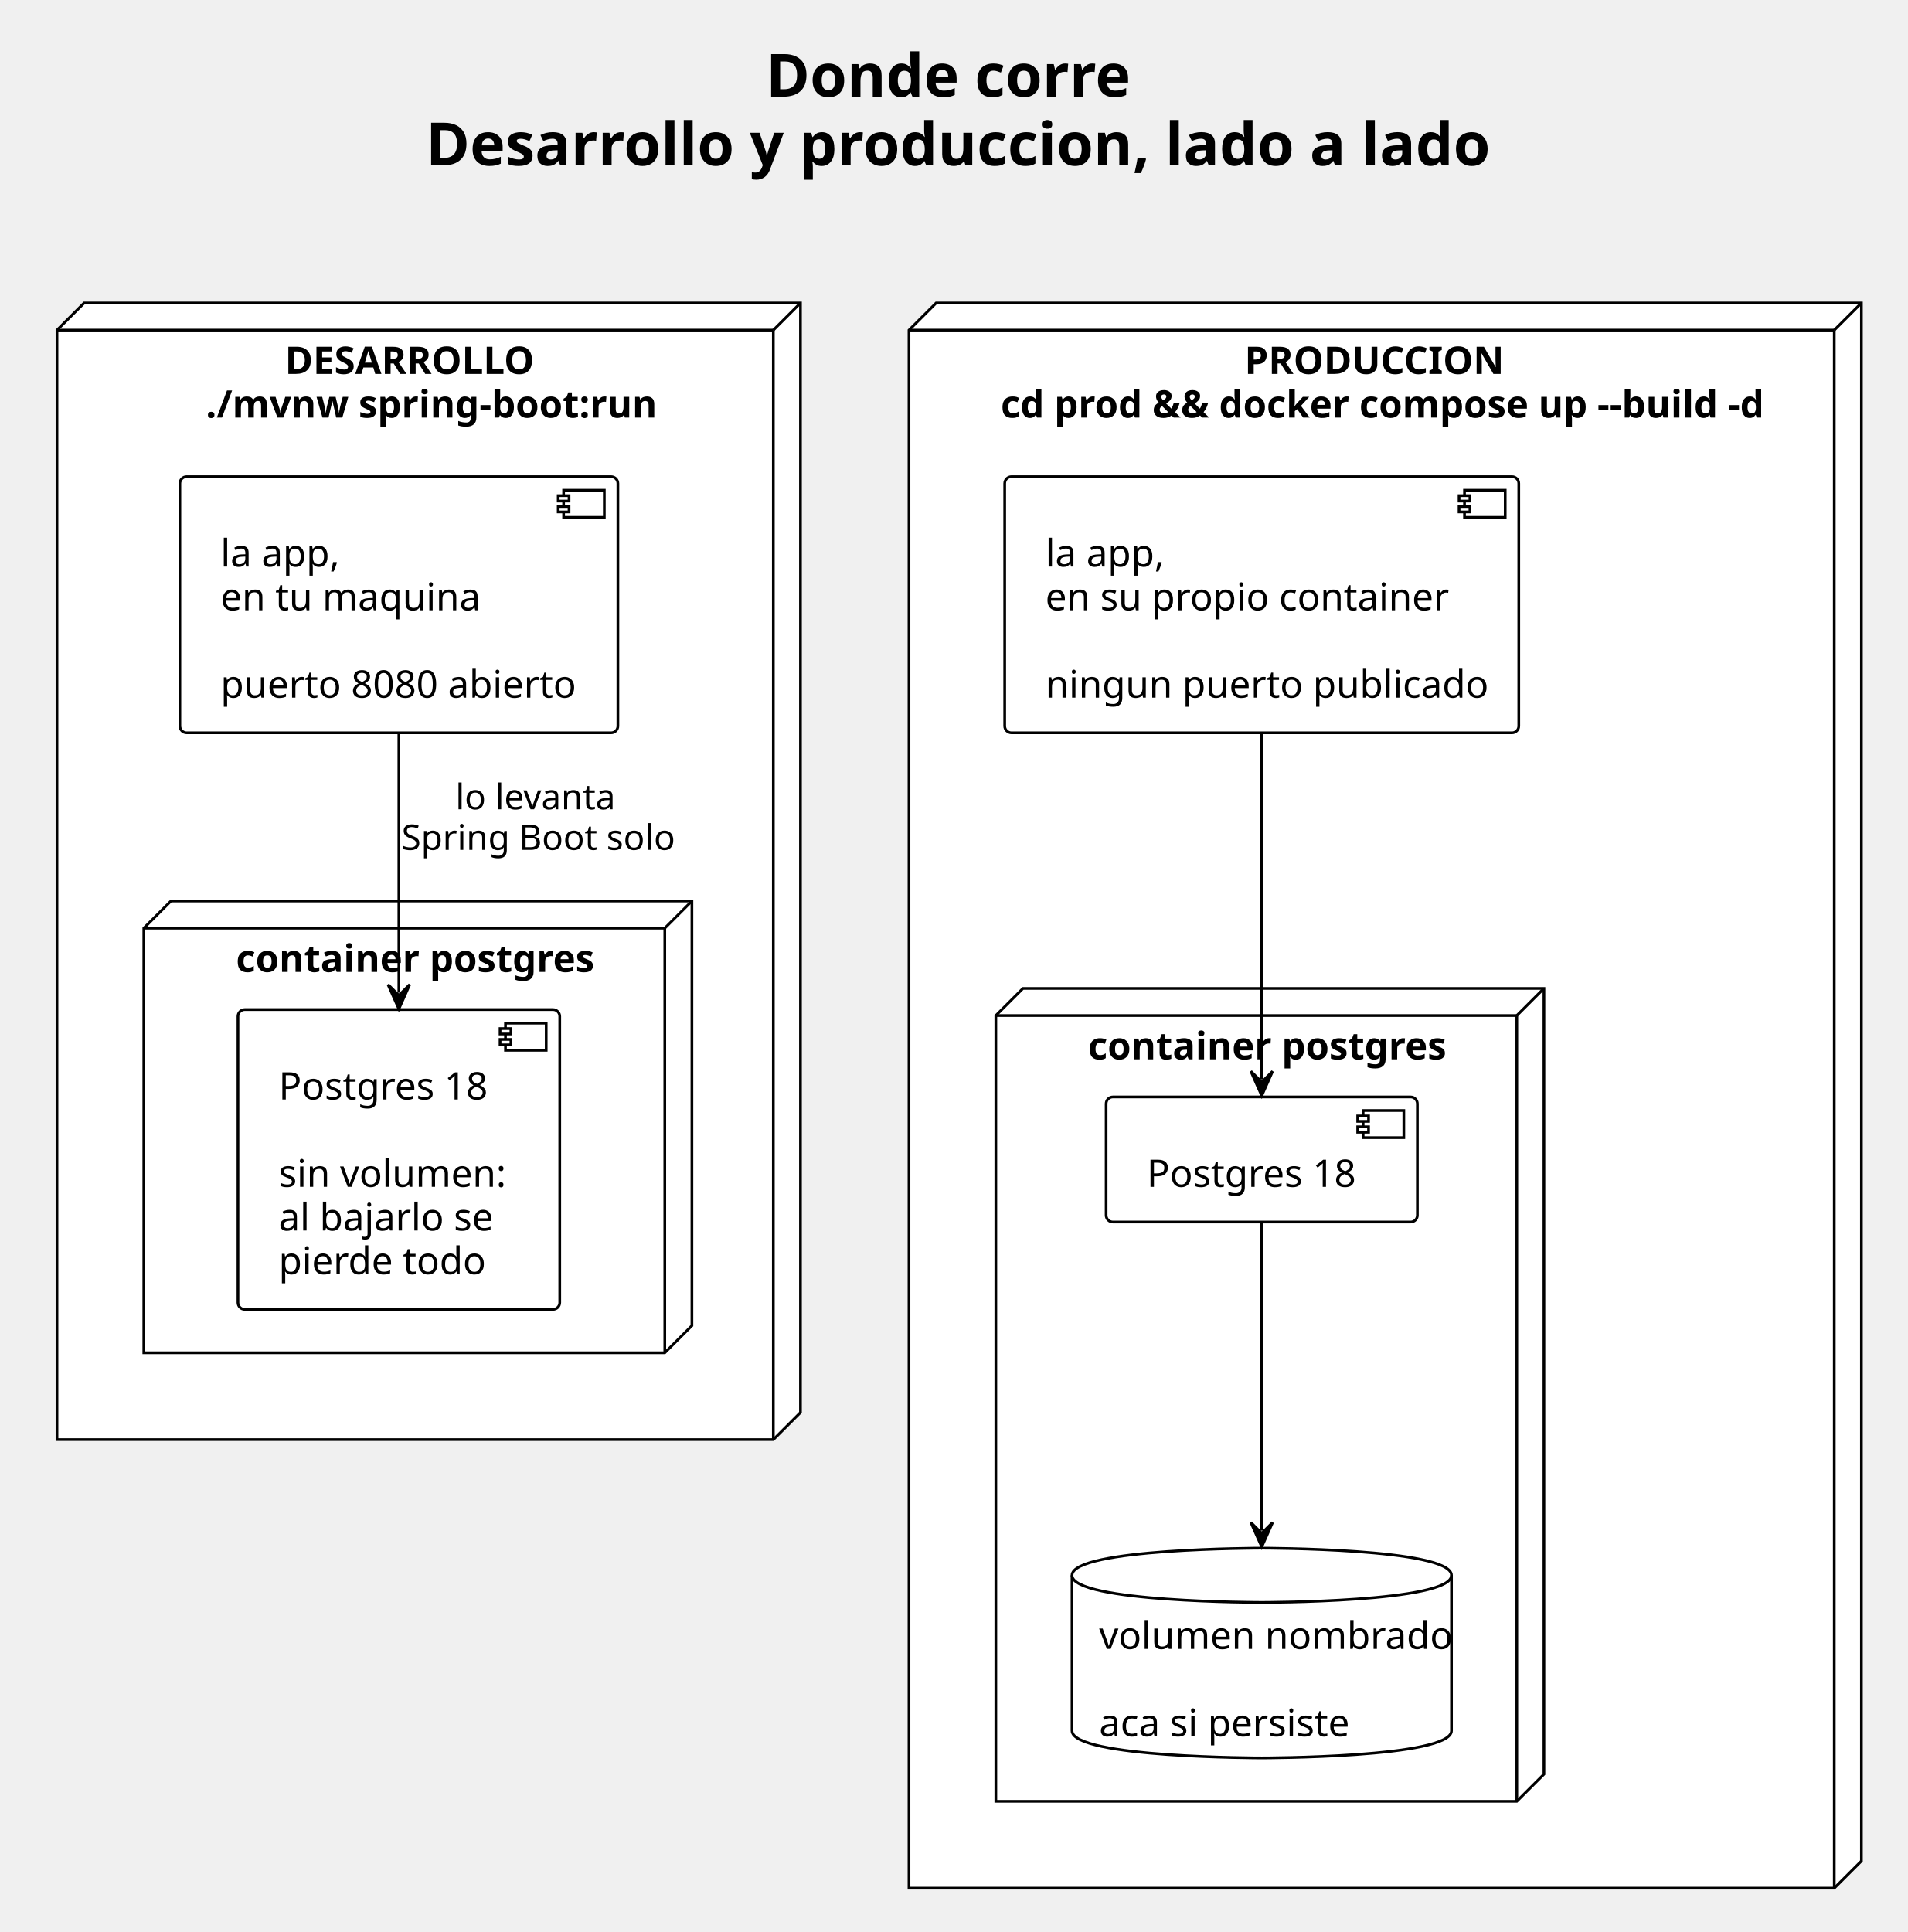
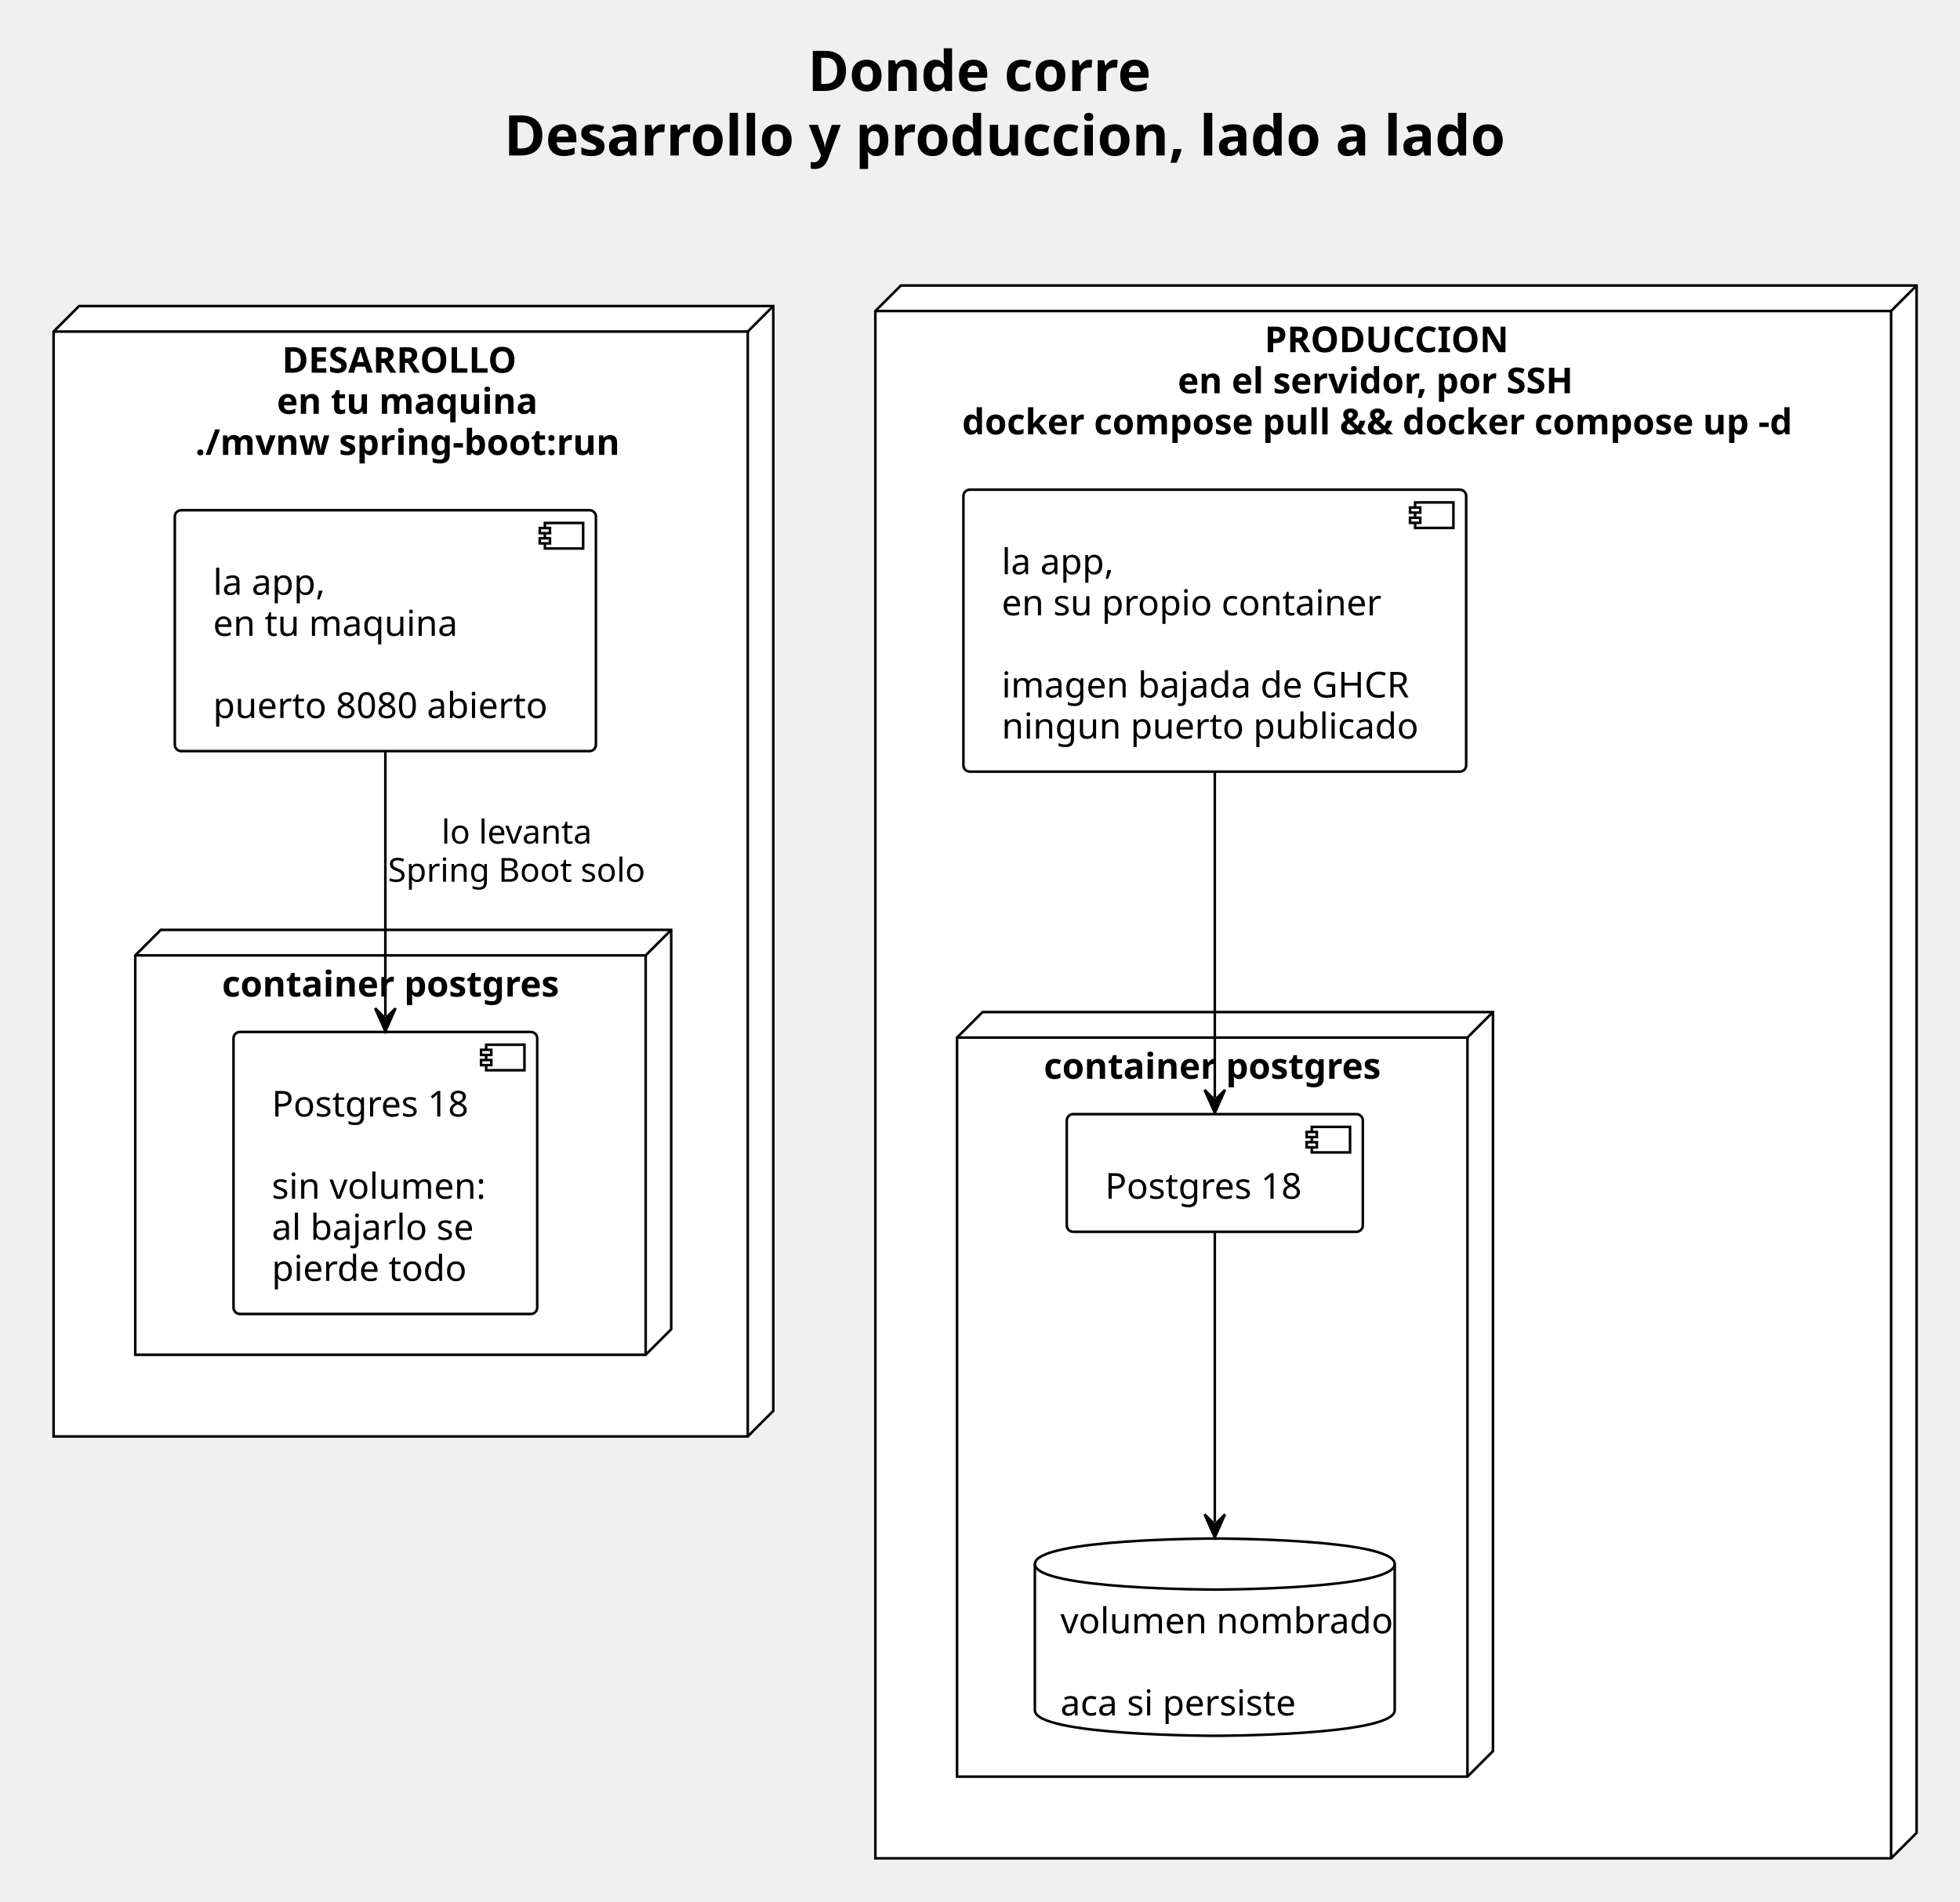
- <svg xmlns="http://www.w3.org/2000/svg" contentStyleType="text/css" data-diagram-type="DESCRIPTION" height="712px" preserveAspectRatio="none" style="width:703px;height:712px;background:#FFFFFF;" version="1.1" viewBox="0 0 703 712" width="703px" zoomAndPan="magnify">
+ <svg xmlns="http://www.w3.org/2000/svg" contentStyleType="text/css" height="745px" preserveAspectRatio="none" style="width:768px;height:745px;background:#FFFFFF;" version="1.1" viewBox="0 0 768 745" width="768px" zoomAndPan="magnify">
  <defs />
  <g>
-     <g class="title" data-source-line="2">
-       <text fill="#000000" font-family="Verdana" font-size="22" font-weight="bold" lengthAdjust="spacing" textLength="129.583" x="282.209" y="35.636">Donde corre</text>
-       <text fill="#000000" font-family="Verdana" font-size="22" font-weight="bold" lengthAdjust="spacing" textLength="380.188" x="156.906" y="60.934">Desarrollo y produccion, lado a lado</text>
+     <text fill="#000000" font-family="Verdana" font-size="22" font-weight="bold" lengthAdjust="spacing" textLength="126" x="316.5" y="35.636">Donde corre</text>
+     <text fill="#000000" font-family="Verdana" font-size="22" font-weight="bold" lengthAdjust="spacing" textLength="364" x="197.5" y="60.934">Desarrollo y produccion, lado a lado</text>
+     <g id="cluster_dev">
+       <polygon fill="#FFFFFF" points="21,129.916,31,119.916,303,119.916,303,552.846,293,562.846,21,562.846,21,129.916" style="stroke:#000000;stroke-width:1.0;" />
+       <line style="stroke:#000000;stroke-width:1.0;" x1="293" x2="303" y1="129.916" y2="119.916" />
+       <line style="stroke:#000000;stroke-width:1.0;" x1="21" x2="293" y1="129.916" y2="129.916" />
+       <line style="stroke:#000000;stroke-width:1.0;" x1="293" x2="293" y1="129.916" y2="562.846" />
+       <text fill="#000000" font-family="Verdana" font-size="14" font-weight="bold" lengthAdjust="spacing" textLength="95" x="110.5" y="146.048">DESARROLLO</text>
+       <text fill="#000000" font-family="Verdana" font-size="14" font-weight="bold" lengthAdjust="spacing" textLength="99" x="108.5" y="162.146">en tu maquina</text>
+       <text fill="#000000" font-family="Verdana" font-size="14" font-weight="bold" lengthAdjust="spacing" textLength="163" x="76.5" y="178.245">./mvnw spring-boot:run</text>
    </g>
-     <g class="cluster" data-qualified-name="dev" data-source-line="8" id="ent0002">
-       <polygon fill="#FFFFFF" points="21,121.666,31,111.666,295,111.666,295,520.546,285,530.546,21,530.546,21,121.666" style="stroke:#000000;stroke-width:1;" />
-       <line style="stroke:#000000;stroke-width:1;" x1="285" x2="295" y1="121.666" y2="111.666" />
-       <line style="stroke:#000000;stroke-width:1;" x1="21" x2="285" y1="121.666" y2="121.666" />
-       <line style="stroke:#000000;stroke-width:1;" x1="285" x2="285" y1="121.666" y2="530.546" />
-       <text fill="#000000" font-family="Verdana" font-size="14" font-weight="bold" lengthAdjust="spacing" textLength="98" x="105" y="137.798">DESARROLLO</text>
-       <text fill="#000000" font-family="Verdana" font-size="14" font-weight="bold" lengthAdjust="spacing" textLength="156.317" x="75.841" y="153.896">./mvnw spring-boot:run</text>
+     <g id="cluster_devdb">
+       <polygon fill="#FFFFFF" points="53,374.356,63,364.356,263,364.356,263,520.846,253,530.846,53,530.846,53,374.356" style="stroke:#000000;stroke-width:1.0;" />
+       <line style="stroke:#000000;stroke-width:1.0;" x1="253" x2="263" y1="374.356" y2="364.356" />
+       <line style="stroke:#000000;stroke-width:1.0;" x1="53" x2="253" y1="374.356" y2="374.356" />
+       <line style="stroke:#000000;stroke-width:1.0;" x1="253" x2="253" y1="374.356" y2="530.846" />
+       <text fill="#000000" font-family="Verdana" font-size="14" font-weight="bold" lengthAdjust="spacing" textLength="134" x="87" y="390.488">container postgres</text>
    </g>
-     <g class="cluster" data-qualified-name="dev.devdb" data-source-line="10" id="ent0004">
-       <polygon fill="#FFFFFF" points="53,342.056,63,332.056,255,332.056,255,488.546,245,498.546,53,498.546,53,342.056" style="stroke:#000000;stroke-width:1;" />
-       <line style="stroke:#000000;stroke-width:1;" x1="245" x2="255" y1="342.056" y2="332.056" />
-       <line style="stroke:#000000;stroke-width:1;" x1="53" x2="245" y1="342.056" y2="342.056" />
-       <line style="stroke:#000000;stroke-width:1;" x1="245" x2="245" y1="342.056" y2="498.546" />
-       <text fill="#000000" font-family="Verdana" font-size="14" font-weight="bold" lengthAdjust="spacing" textLength="126.027" x="86.986" y="358.188">container postgres</text>
+     <g id="cluster_prod">
+       <polygon fill="#FFFFFF" points="343,121.866,353,111.866,751,111.866,751,718.146,741,728.146,343,728.146,343,121.866" style="stroke:#000000;stroke-width:1.0;" />
+       <line style="stroke:#000000;stroke-width:1.0;" x1="741" x2="751" y1="121.866" y2="111.866" />
+       <line style="stroke:#000000;stroke-width:1.0;" x1="343" x2="741" y1="121.866" y2="121.866" />
+       <line style="stroke:#000000;stroke-width:1.0;" x1="741" x2="741" y1="121.866" y2="728.146" />
+       <text fill="#000000" font-family="Verdana" font-size="14" font-weight="bold" lengthAdjust="spacing" textLength="95" x="495.5" y="137.998">PRODUCCION</text>
+       <text fill="#000000" font-family="Verdana" font-size="14" font-weight="bold" lengthAdjust="spacing" textLength="163" x="461.5" y="154.096">en el servidor, por SSH</text>
+       <text fill="#000000" font-family="Verdana" font-size="14" font-weight="bold" lengthAdjust="spacing" textLength="332" x="377" y="170.195">docker compose pull &amp;&amp; docker compose up -d</text>
    </g>
-     <g class="cluster" data-qualified-name="prod" data-source-line="16" id="ent0007">
-       <polygon fill="#FFFFFF" points="335,121.666,345,111.666,686,111.666,686,685.846,676,695.846,335,695.846,335,121.666" style="stroke:#000000;stroke-width:1;" />
-       <line style="stroke:#000000;stroke-width:1;" x1="676" x2="686" y1="121.666" y2="111.666" />
-       <line style="stroke:#000000;stroke-width:1;" x1="335" x2="676" y1="121.666" y2="121.666" />
-       <line style="stroke:#000000;stroke-width:1;" x1="676" x2="676" y1="121.666" y2="695.846" />
-       <text fill="#000000" font-family="Verdana" font-size="14" font-weight="bold" lengthAdjust="spacing" textLength="95.669" x="458.666" y="137.798">PRODUCCION</text>
-       <text fill="#000000" font-family="Verdana" font-size="14" font-weight="bold" lengthAdjust="spacing" textLength="275.338" x="368.831" y="153.896">cd prod &amp;&amp; docker compose up --build -d</text>
+     <g id="cluster_proddb">
+       <polygon fill="#FFFFFF" points="375,406.556,385,396.556,585,396.556,585,686.146,575,696.146,375,696.146,375,406.556" style="stroke:#000000;stroke-width:1.0;" />
+       <line style="stroke:#000000;stroke-width:1.0;" x1="575" x2="585" y1="406.556" y2="396.556" />
+       <line style="stroke:#000000;stroke-width:1.0;" x1="375" x2="575" y1="406.556" y2="406.556" />
+       <line style="stroke:#000000;stroke-width:1.0;" x1="575" x2="575" y1="406.556" y2="696.146" />
+       <text fill="#000000" font-family="Verdana" font-size="14" font-weight="bold" lengthAdjust="spacing" textLength="134" x="409" y="422.688">container postgres</text>
    </g>
-     <g class="cluster" data-qualified-name="prod.proddb" data-source-line="18" id="ent0009">
-       <polygon fill="#FFFFFF" points="367,374.256,377,364.256,569,364.256,569,653.846,559,663.846,367,663.846,367,374.256" style="stroke:#000000;stroke-width:1;" />
-       <line style="stroke:#000000;stroke-width:1;" x1="559" x2="569" y1="374.256" y2="364.256" />
-       <line style="stroke:#000000;stroke-width:1;" x1="367" x2="559" y1="374.256" y2="374.256" />
-       <line style="stroke:#000000;stroke-width:1;" x1="559" x2="559" y1="374.256" y2="663.846" />
-       <text fill="#000000" font-family="Verdana" font-size="14" font-weight="bold" lengthAdjust="spacing" textLength="126.027" x="400.986" y="390.387">container postgres</text>
+     <g id="elem_devapp">
+       <rect fill="#FFFFFF" height="94.394" rx="2.5" ry="2.5" style="stroke:#000000;stroke-width:1.0;" width="165" x="68.5" y="199.916" />
+       <rect fill="#FFFFFF" height="10" style="stroke:#000000;stroke-width:1.0;" width="15" x="213.5" y="204.916" />
+       <rect fill="#FFFFFF" height="2" style="stroke:#000000;stroke-width:1.0;" width="4" x="211.5" y="206.916" />
+       <rect fill="#FFFFFF" height="2" style="stroke:#000000;stroke-width:1.0;" width="4" x="211.5" y="210.916" />
+       <text fill="#000000" font-family="Verdana" font-size="14" lengthAdjust="spacing" textLength="43" x="83.5" y="233.048">la app,</text>
+       <text fill="#000000" font-family="Verdana" font-size="14" lengthAdjust="spacing" textLength="90" x="83.5" y="249.146">en tu maquina</text>
+       <text fill="#000000" font-family="Verdana" font-size="14" lengthAdjust="spacing" textLength="4" x="83.5" y="265.245"> </text>
+       <text fill="#000000" font-family="Verdana" font-size="14" lengthAdjust="spacing" textLength="125" x="83.5" y="281.343">puerto 8080 abierto</text>
    </g>
-     <g class="entity" data-qualified-name="dev.devapp" data-source-line="9" id="ent0003">
-       <rect fill="#FFFFFF" height="94.394" rx="2.5" ry="2.5" style="stroke:#000000;stroke-width:1;" width="161.427" x="66.29" y="175.666" />
-       <rect fill="#FFFFFF" height="10" style="stroke:#000000;stroke-width:1;" width="15" x="207.717" y="180.666" />
-       <rect fill="#FFFFFF" height="2" style="stroke:#000000;stroke-width:1;" width="4" x="205.717" y="182.666" />
-       <rect fill="#FFFFFF" height="2" style="stroke:#000000;stroke-width:1;" width="4" x="205.717" y="186.666" />
-       <text fill="#000000" font-family="Verdana" font-size="14" lengthAdjust="spacing" textLength="42.034" x="81.29" y="208.798">la app,</text>
-       <text fill="#000000" font-family="Verdana" font-size="14" lengthAdjust="spacing" textLength="88.731" x="81.29" y="224.896">en tu maquina</text>
-       <text fill="#000000" font-family="Verdana" font-size="14" lengthAdjust="spacing" textLength="3.89" x="81.29" y="240.995"> </text>
-       <text fill="#000000" font-family="Verdana" font-size="14" lengthAdjust="spacing" textLength="121.427" x="81.29" y="257.093">puerto 8080 abierto</text>
+     <g id="elem_devpg">
+       <rect fill="#FFFFFF" height="110.493" rx="2.5" ry="2.5" style="stroke:#000000;stroke-width:1.0;" width="119" x="91.5" y="404.356" />
+       <rect fill="#FFFFFF" height="10" style="stroke:#000000;stroke-width:1.0;" width="15" x="190.5" y="409.356" />
+       <rect fill="#FFFFFF" height="2" style="stroke:#000000;stroke-width:1.0;" width="4" x="188.5" y="411.356" />
+       <rect fill="#FFFFFF" height="2" style="stroke:#000000;stroke-width:1.0;" width="4" x="188.5" y="415.356" />
+       <text fill="#000000" font-family="Verdana" font-size="14" lengthAdjust="spacing" textLength="76" x="106.5" y="437.488">Postgres 18</text>
+       <text fill="#000000" font-family="Verdana" font-size="14" lengthAdjust="spacing" textLength="4" x="106.5" y="453.586"> </text>
+       <text fill="#000000" font-family="Verdana" font-size="14" lengthAdjust="spacing" textLength="79" x="106.5" y="469.685">sin volumen:</text>
+       <text fill="#000000" font-family="Verdana" font-size="14" lengthAdjust="spacing" textLength="77" x="106.5" y="485.783">al bajarlo se</text>
+       <text fill="#000000" font-family="Verdana" font-size="14" lengthAdjust="spacing" textLength="72" x="106.5" y="501.882">pierde todo</text>
    </g>
-     <g class="entity" data-qualified-name="dev.devdb.devpg" data-source-line="11" id="ent0005">
-       <rect fill="#FFFFFF" height="110.493" rx="2.5" ry="2.5" style="stroke:#000000;stroke-width:1;" width="118.593" x="87.7" y="372.056" />
-       <rect fill="#FFFFFF" height="10" style="stroke:#000000;stroke-width:1;" width="15" x="186.293" y="377.056" />
-       <rect fill="#FFFFFF" height="2" style="stroke:#000000;stroke-width:1;" width="4" x="184.293" y="379.056" />
-       <rect fill="#FFFFFF" height="2" style="stroke:#000000;stroke-width:1;" width="4" x="184.293" y="383.056" />
-       <text fill="#000000" font-family="Verdana" font-size="14" lengthAdjust="spacing" textLength="74.71" x="102.7" y="405.188">Postgres 18</text>
-       <text fill="#000000" font-family="Verdana" font-size="14" lengthAdjust="spacing" textLength="3.89" x="102.7" y="421.286"> </text>
-       <text fill="#000000" font-family="Verdana" font-size="14" lengthAdjust="spacing" textLength="78.593" x="102.7" y="437.385">sin volumen:</text>
-       <text fill="#000000" font-family="Verdana" font-size="14" lengthAdjust="spacing" textLength="75.489" x="102.7" y="453.483">al bajarlo se</text>
-       <text fill="#000000" font-family="Verdana" font-size="14" lengthAdjust="spacing" textLength="70.055" x="102.7" y="469.582">pierde todo</text>
+     <g id="elem_papp">
+       <rect fill="#FFFFFF" height="110.493" rx="2.5" ry="2.5" style="stroke:#000000;stroke-width:1.0;" width="197" x="377.5" y="191.866" />
+       <rect fill="#FFFFFF" height="10" style="stroke:#000000;stroke-width:1.0;" width="15" x="554.5" y="196.866" />
+       <rect fill="#FFFFFF" height="2" style="stroke:#000000;stroke-width:1.0;" width="4" x="552.5" y="198.866" />
+       <rect fill="#FFFFFF" height="2" style="stroke:#000000;stroke-width:1.0;" width="4" x="552.5" y="202.866" />
+       <text fill="#000000" font-family="Verdana" font-size="14" lengthAdjust="spacing" textLength="43" x="392.5" y="224.998">la app,</text>
+       <text fill="#000000" font-family="Verdana" font-size="14" lengthAdjust="spacing" textLength="142" x="392.5" y="241.096">en su propio container</text>
+       <text fill="#000000" font-family="Verdana" font-size="14" lengthAdjust="spacing" textLength="4" x="392.5" y="257.195"> </text>
+       <text fill="#000000" font-family="Verdana" font-size="14" lengthAdjust="spacing" textLength="157" x="392.5" y="273.293">imagen bajada de GHCR</text>
+       <text fill="#000000" font-family="Verdana" font-size="14" lengthAdjust="spacing" textLength="153" x="392.5" y="289.392">ningun puerto publicado</text>
    </g>
-     <g class="entity" data-qualified-name="prod.papp" data-source-line="17" id="ent0008">
-       <rect fill="#FFFFFF" height="94.394" rx="2.5" ry="2.5" style="stroke:#000000;stroke-width:1;" width="189.454" x="370.27" y="175.666" />
-       <rect fill="#FFFFFF" height="10" style="stroke:#000000;stroke-width:1;" width="15" x="539.724" y="180.666" />
-       <rect fill="#FFFFFF" height="2" style="stroke:#000000;stroke-width:1;" width="4" x="537.724" y="182.666" />
-       <rect fill="#FFFFFF" height="2" style="stroke:#000000;stroke-width:1;" width="4" x="537.724" y="186.666" />
-       <text fill="#000000" font-family="Verdana" font-size="14" lengthAdjust="spacing" textLength="42.034" x="385.27" y="208.798">la app,</text>
-       <text fill="#000000" font-family="Verdana" font-size="14" lengthAdjust="spacing" textLength="138.537" x="385.27" y="224.896">en su propio container</text>
-       <text fill="#000000" font-family="Verdana" font-size="14" lengthAdjust="spacing" textLength="3.89" x="385.27" y="240.995"> </text>
-       <text fill="#000000" font-family="Verdana" font-size="14" lengthAdjust="spacing" textLength="149.454" x="385.27" y="257.093">ningun puerto publicado</text>
+     <g id="elem_ppg">
+       <rect fill="#FFFFFF" height="46.099" rx="2.5" ry="2.5" style="stroke:#000000;stroke-width:1.0;" width="116" x="418" y="436.556" />
+       <rect fill="#FFFFFF" height="10" style="stroke:#000000;stroke-width:1.0;" width="15" x="514" y="441.556" />
+       <rect fill="#FFFFFF" height="2" style="stroke:#000000;stroke-width:1.0;" width="4" x="512" y="443.556" />
+       <rect fill="#FFFFFF" height="2" style="stroke:#000000;stroke-width:1.0;" width="4" x="512" y="447.556" />
+       <text fill="#000000" font-family="Verdana" font-size="14" lengthAdjust="spacing" textLength="76" x="433" y="469.688">Postgres 18</text>
    </g>
-     <g class="entity" data-qualified-name="prod.proddb.ppg" data-source-line="19" id="ent0010">
-       <rect fill="#FFFFFF" height="46.099" rx="2.5" ry="2.5" style="stroke:#000000;stroke-width:1;" width="114.71" x="407.65" y="404.256" />
-       <rect fill="#FFFFFF" height="10" style="stroke:#000000;stroke-width:1;" width="15" x="502.36" y="409.256" />
-       <rect fill="#FFFFFF" height="2" style="stroke:#000000;stroke-width:1;" width="4" x="500.36" y="411.256" />
-       <rect fill="#FFFFFF" height="2" style="stroke:#000000;stroke-width:1;" width="4" x="500.36" y="415.256" />
-       <text fill="#000000" font-family="Verdana" font-size="14" lengthAdjust="spacing" textLength="74.71" x="422.65" y="437.387">Postgres 18</text>
+     <g id="elem_vol">
+       <path d="M405.5,612.846 C405.5,602.846 476,602.846 476,602.846 C476,602.846 546.5,602.846 546.5,612.846 L546.5,670.142 C546.5,680.142 476,680.142 476,680.142 C476,680.142 405.5,680.142 405.5,670.142 L405.5,612.846 " fill="#FFFFFF" style="stroke:#000000;stroke-width:1.0;" />
+       <path d="M405.5,612.846 C405.5,622.846 476,622.846 476,622.846 C476,622.846 546.5,622.846 546.5,612.846 " fill="none" style="stroke:#000000;stroke-width:1.0;" />
+       <text fill="#000000" font-family="Verdana" font-size="14" lengthAdjust="spacing" textLength="121" x="415.5" y="639.977">volumen nombrado</text>
+       <text fill="#000000" font-family="Verdana" font-size="14" lengthAdjust="spacing" textLength="4" x="415.5" y="656.076"> </text>
+       <text fill="#000000" font-family="Verdana" font-size="14" lengthAdjust="spacing" textLength="91" x="415.5" y="672.175">aca si persiste</text>
    </g>
-     <g class="entity" data-qualified-name="prod.proddb.vol" data-source-line="20" id="ent0011">
-       <path d="M395.08,580.546 C395.08,570.546 465.004,570.546 465.004,570.546 C465.004,570.546 534.928,570.546 534.928,580.546 L534.928,637.842 C534.928,647.842 465.004,647.842 465.004,647.842 C465.004,647.842 395.08,647.842 395.08,637.842 L395.08,580.546" fill="#FFFFFF" style="stroke:#000000;stroke-width:1;" />
-       <path d="M395.08,580.546 C395.08,590.546 465.004,590.546 465.004,590.546 C465.004,590.546 534.928,590.546 534.928,580.546" fill="none" style="stroke:#000000;stroke-width:1;" />
-       <text fill="#000000" font-family="Verdana" font-size="14" lengthAdjust="spacing" textLength="119.848" x="405.08" y="607.678">volumen nombrado</text>
-       <text fill="#000000" font-family="Verdana" font-size="14" lengthAdjust="spacing" textLength="3.89" x="405.08" y="623.776"> </text>
-       <text fill="#000000" font-family="Verdana" font-size="14" lengthAdjust="spacing" textLength="89.482" x="405.08" y="639.875">aca si persiste</text>
+     <g id="link_devapp_devpg">
+       <path d="M151,294.566 C151,326.886 151,364.116 151,398.076 " fill="none" id="devapp-to-devpg" style="stroke:#000000;stroke-width:1.0;" />
+       <polygon fill="#000000" points="151,404.076,155,395.076,151,399.076,147,395.076,151,404.076" style="stroke:#000000;stroke-width:1.0;" />
+       <text fill="#000000" font-family="Verdana" font-size="13" lengthAdjust="spacing" textLength="54" x="173" y="330.55">lo levanta</text>
+       <text fill="#000000" font-family="Verdana" font-size="13" lengthAdjust="spacing" textLength="96" x="152" y="345.498">Spring Boot solo</text>
    </g>
-     <g class="link" data-entity-1="ent0003" data-entity-2="ent0005" data-link-type="dependency" data-source-line="13" id="lnk6">
-       <path d="M147,270.306 C147,300.536 147,334.106 147,365.826" fill="none" id="devapp-to-devpg" style="stroke:#000000;stroke-width:1;" />
-       <polygon fill="#000000" points="147,371.826,151,362.826,147,366.826,143,362.826,147,371.826" style="stroke:#000000;stroke-width:1;" />
-       <text fill="#000000" font-family="Verdana" font-size="13" lengthAdjust="spacing" textLength="55.65" x="167.871" y="298.25">lo levanta</text>
-       <text fill="#000000" font-family="Verdana" font-size="13" lengthAdjust="spacing" textLength="95.393" x="148" y="313.198">Spring Boot solo</text>
+     <g id="link_ppg_vol">
+       <path d="M476,483.026 C476,512.876 476,560.136 476,596.366 " fill="none" id="ppg-to-vol" style="stroke:#000000;stroke-width:1.0;" />
+       <polygon fill="#000000" points="476,602.366,480,593.366,476,597.366,472,593.366,476,602.366" style="stroke:#000000;stroke-width:1.0;" />
    </g>
-     <g class="link" data-entity-1="ent0010" data-entity-2="ent0011" data-link-type="dependency" data-source-line="21" id="lnk12">
-       <path d="M465,450.726 C465,480.576 465,527.836 465,564.066" fill="none" id="ppg-to-vol" style="stroke:#000000;stroke-width:1;" />
-       <polygon fill="#000000" points="465,570.066,469,561.066,465,565.066,461,561.066,465,570.066" style="stroke:#000000;stroke-width:1;" />
-     </g>
-     <g class="link" data-entity-1="ent0008" data-entity-2="ent0010" data-link-type="dependency" data-source-line="23" id="lnk13">
-       <path d="M465,270.306 C465,312.096 465,365.716 465,397.796" fill="none" id="papp-to-ppg" style="stroke:#000000;stroke-width:1;" />
-       <polygon fill="#000000" points="465,403.796,469,394.796,465,398.796,461,394.796,465,403.796" style="stroke:#000000;stroke-width:1;" />
+     <g id="link_papp_ppg">
+       <path d="M476,302.596 C476,345.956 476,398.446 476,430.056 " fill="none" id="papp-to-ppg" style="stroke:#000000;stroke-width:1.0;" />
+       <polygon fill="#000000" points="476,436.056,480,427.056,476,431.056,472,427.056,476,436.056" style="stroke:#000000;stroke-width:1.0;" />
    </g>
  </g>
</svg>
